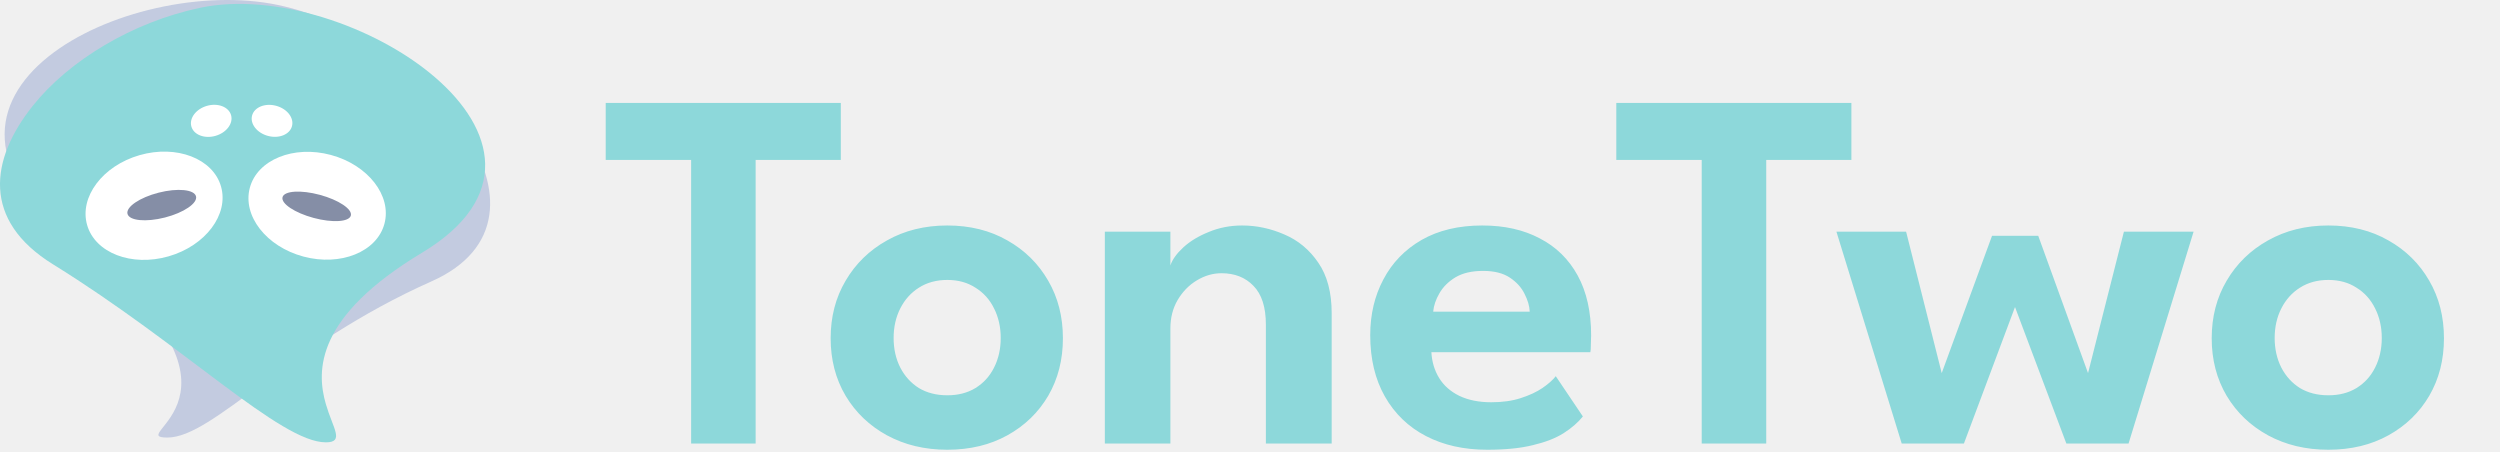
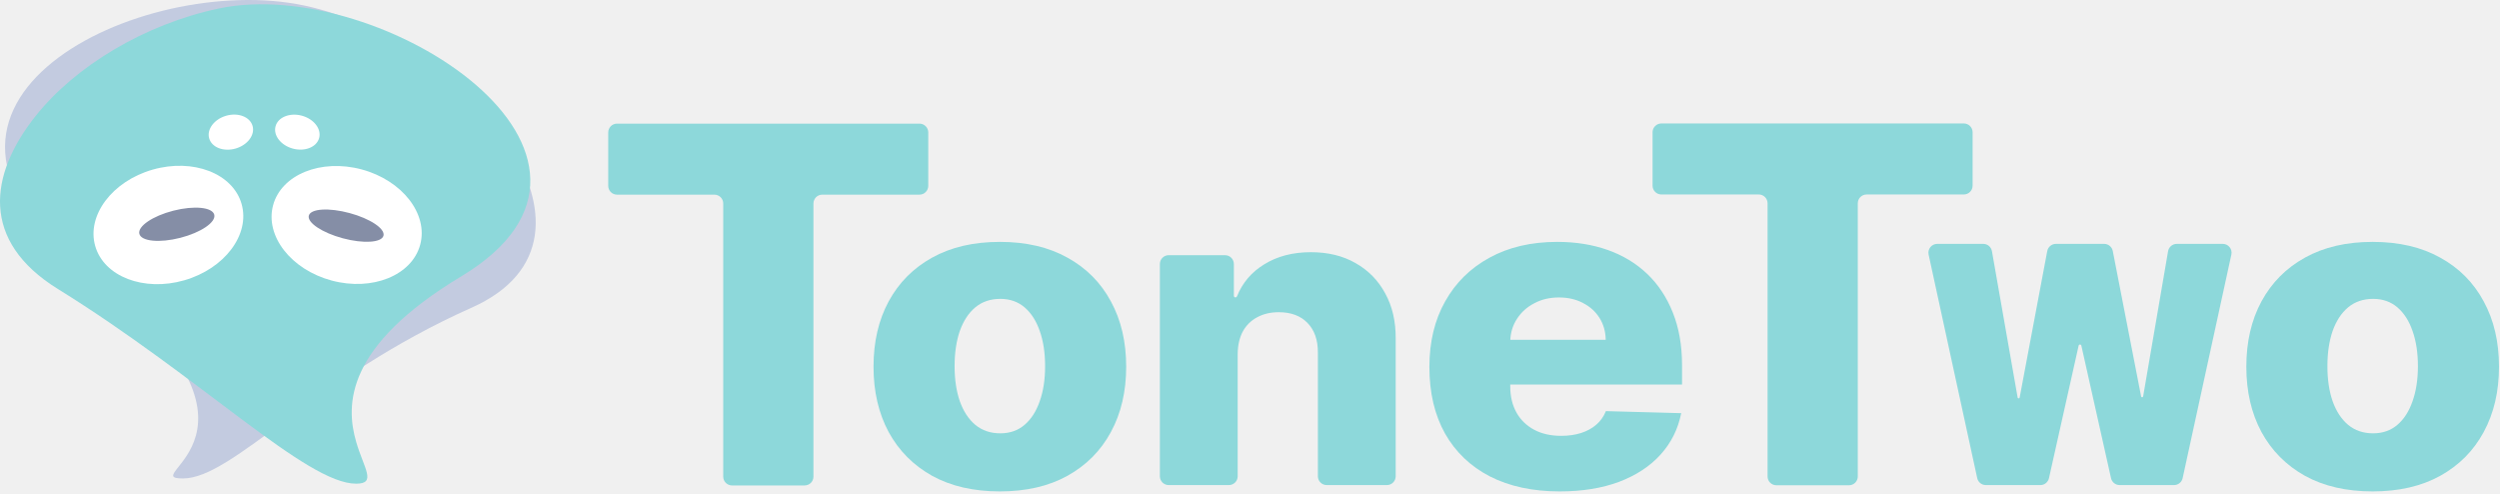
- <svg xmlns="http://www.w3.org/2000/svg" width="620" height="112" viewBox="0 0 620 112" fill="none">
+ <svg xmlns="http://www.w3.org/2000/svg" width="567" height="112" viewBox="0 0 567 112" fill="none">
+   <path d="M450.567 110.016C449.626 110.016 448.813 109.36 448.613 108.441L437.585 57.736C437.314 56.489 438.264 55.311 439.54 55.311H449.983C450.954 55.311 451.784 56.009 451.952 56.965L457.785 90.165C457.805 90.275 457.901 90.356 458.013 90.356C458.125 90.356 458.22 90.277 458.241 90.168L464.501 56.941C464.68 55.996 465.505 55.311 466.467 55.311H477.408C478.365 55.311 479.188 55.989 479.371 56.929L485.801 89.919C485.822 90.028 485.917 90.107 486.028 90.107C486.141 90.107 486.238 90.026 486.257 89.914L491.917 56.972C492.082 56.013 492.914 55.311 493.888 55.311H504.323C505.599 55.311 506.549 56.49 506.277 57.737L495.222 108.442C495.022 109.361 494.209 110.016 493.268 110.016H480.925C479.989 110.016 479.178 109.366 478.973 108.453L472.24 78.387C472.208 78.243 472.08 78.14 471.932 78.14C471.784 78.14 471.656 78.243 471.624 78.387L464.891 108.453C464.686 109.366 463.875 110.016 462.939 110.016H450.567Z" fill="#8DD8DA" />
+   <path d="M376.953 44.107C375.849 44.107 374.953 43.211 374.953 42.107V30C374.953 28.895 375.849 28 376.953 28H445.568C446.672 28 447.568 28.895 447.568 30V42.107C447.568 43.211 446.672 44.107 445.568 44.107H423.517C422.413 44.107 421.517 45.002 421.517 46.107V108.057C421.517 109.161 420.622 110.057 419.517 110.057H403.046C401.941 110.057 401.046 109.161 401.046 108.057V46.107C401.046 45.002 400.15 44.107 399.046 44.107H376.953Z" fill="#8DD8DA" />
+   <path d="M353.891 111.451C347.775 111.451 342.497 110.32 338.056 108.059C333.64 105.774 330.24 102.525 327.854 98.312C325.494 94.075 324.314 89.041 324.314 83.209C324.314 77.544 325.507 72.593 327.892 68.356C330.278 64.096 333.64 60.787 337.98 58.431C342.319 56.05 347.433 54.86 353.32 54.86C357.482 54.86 361.289 55.467 364.74 56.681C368.191 57.895 371.173 59.692 373.686 62.072C376.198 64.453 378.152 67.392 379.548 70.891C380.943 74.366 381.641 78.353 381.641 82.852V87.208H330.823V77.068H364.321C364.296 75.211 363.826 73.557 362.913 72.105C361.999 70.653 360.743 69.523 359.144 68.713C357.571 67.88 355.756 67.464 353.701 67.464C351.62 67.464 349.755 67.904 348.105 68.785C346.456 69.642 345.149 70.82 344.184 72.319C343.22 73.795 342.713 75.473 342.662 77.354V87.672C342.662 89.91 343.131 91.873 344.07 93.563C345.009 95.23 346.341 96.527 348.067 97.455C349.793 98.383 351.848 98.847 354.234 98.847C355.883 98.847 357.381 98.633 358.726 98.205C360.071 97.776 361.225 97.146 362.19 96.312C363.154 95.479 363.877 94.456 364.359 93.242L381.451 93.706C380.74 97.3 379.18 100.43 376.769 103.096C374.383 105.738 371.249 107.797 367.367 109.273C363.484 110.725 358.992 111.451 353.891 111.451Z" fill="#8DD8DA" />
+   <path d="M280.82 80.28V108.016C280.82 109.12 279.924 110.016 278.82 110.016H265.165C264.06 110.016 263.165 109.12 263.165 108.016V59.877C263.165 58.772 264.06 57.877 265.165 57.877H277.953C279.058 57.877 279.953 58.772 279.953 59.877V67.085C279.953 67.286 280.116 67.449 280.317 67.449C280.467 67.449 280.602 67.356 280.658 67.216C281.897 64.136 283.961 61.713 286.849 59.947C289.809 58.114 293.335 57.198 297.427 57.198C301.326 57.198 304.708 58.024 307.572 59.676C310.46 61.305 312.699 63.591 314.287 66.532C315.9 69.452 316.694 72.869 316.67 76.784V108.016C316.67 109.12 315.775 110.016 314.67 110.016H301.016C299.911 110.016 299.016 109.12 299.016 108.016V80.043C299.04 77.146 298.257 74.883 296.669 73.254C295.104 71.624 292.926 70.809 290.134 70.809C288.281 70.809 286.644 71.194 285.224 71.964C283.828 72.71 282.745 73.785 281.975 75.188C281.229 76.591 280.844 78.289 280.82 80.28Z" fill="#8DD8DA" />
+   <path d="M538.336 111.451C532.377 111.451 527.255 110.273 522.97 107.916C518.71 105.536 515.423 102.227 513.108 97.991C510.818 93.73 509.673 88.791 509.673 83.173C509.673 77.532 510.818 72.593 513.108 68.356C515.423 64.096 518.71 60.787 522.97 58.431C527.255 56.05 532.377 54.86 538.336 54.86C544.296 54.86 549.405 56.05 553.665 58.431C557.95 60.787 561.238 64.096 563.528 68.356C565.843 72.593 567 77.532 567 83.173C567 88.791 565.843 93.73 563.528 97.991C561.238 102.227 557.95 105.536 553.665 107.916C549.405 110.273 544.296 111.451 538.336 111.451ZM538.447 98.276C540.614 98.276 542.449 97.633 543.951 96.348C545.453 95.063 546.598 93.278 547.386 90.993C548.199 88.707 548.605 86.065 548.605 83.066C548.605 80.02 548.199 77.354 547.386 75.069C546.598 72.784 545.453 70.998 543.951 69.713C542.449 68.428 540.614 67.785 538.447 67.785C536.206 67.785 534.31 68.428 532.759 69.713C531.232 70.998 530.062 72.784 529.25 75.069C528.462 77.354 528.068 80.02 528.068 83.066C528.068 86.065 528.462 88.707 529.25 90.993C530.062 93.278 531.232 95.063 532.759 96.348C534.31 97.633 536.206 98.276 538.447 98.276Z" fill="#8DD8DA" />
+   <path d="M226.858 111.451C220.898 111.451 215.776 110.273 211.491 107.916C207.231 105.536 203.944 102.227 201.629 97.991C199.339 93.73 198.194 88.791 198.194 83.173C198.194 77.532 199.339 72.593 201.629 68.356C203.944 64.096 207.231 60.787 211.491 58.431C215.776 56.05 220.898 54.86 226.858 54.86C232.817 54.86 237.927 56.05 242.187 58.431C246.471 60.787 249.759 64.096 252.049 68.356C254.364 72.593 255.521 77.532 255.521 83.173C255.521 88.791 254.364 93.73 252.049 97.991C249.759 102.227 246.471 105.536 242.187 107.916C237.927 110.273 232.817 111.451 226.858 111.451ZM226.968 98.276C229.135 98.276 230.97 97.633 232.472 96.348C233.974 95.063 235.119 93.278 235.907 90.993C236.72 88.707 237.126 86.065 237.126 83.066C237.126 80.02 236.72 77.354 235.907 75.069C235.119 72.784 233.974 70.998 232.472 69.713C230.97 68.428 229.135 67.785 226.968 67.785C224.727 67.785 222.831 68.428 221.28 69.713C219.753 70.998 218.583 72.784 217.771 75.069C216.983 77.354 216.589 80.02 216.589 83.066C216.589 86.065 216.983 88.707 217.771 90.993C218.583 93.278 219.753 95.063 221.28 96.348C222.831 97.633 224.727 98.276 226.968 98.276Z" fill="#8DD8DA" />
+   <path d="M140 44.148C138.895 44.148 138 43.252 138 42.148V30.041C138 28.936 138.895 28.041 140 28.041H208.615C209.719 28.041 210.615 28.936 210.615 30.041V42.148C210.615 43.252 209.719 44.148 208.615 44.148H186.564C185.459 44.148 184.564 45.043 184.564 46.148V108.098C184.564 109.202 183.669 110.098 182.564 110.098H166.093C164.988 110.098 164.093 109.202 164.093 108.098V46.148C164.093 45.043 163.197 44.148 162.093 44.148H140Z" fill="#8DD8DA" />
  <path d="M107.013 69.78C142.756 53.862 105.837 9.028 68.972 1.241C32.106 -6.546 -29.667 23.388 19.223 60.869C68.112 98.35 30.205 108.514 41.519 108.514C52.833 108.514 71.269 85.698 107.013 69.78Z" fill="#C3CBE0" />
  <path d="M13.134 65.546C-4.511 54.622 -2.477 39.586 8.074 26.315C17.038 15.042 32.817 5.468 49.702 1.918C86.464 -5.809 149.886 35.481 104.647 62.684C78.337 78.504 78.382 91.825 80.807 100.203C82.551 106.231 85.528 109.7 80.807 109.7C69.525 109.7 45.769 85.75 13.134 65.546Z" fill="#8DD8DA" />
-   <ellipse cx="17.277" cy="13.052" rx="17.277" ry="13.052" transform="matrix(0.961117 -0.276143 -0.275132 -0.961406 25.1951 68.3455)" fill="white" />
-   <ellipse cx="5.121" cy="3.869" rx="5.121" ry="3.869" transform="matrix(0.961117 -0.276143 -0.275132 -0.961406 48.5271 35.1044)" fill="white" />
+   <ellipse cx="17.277" cy="13.052" rx="17.277" ry="13.052" transform="matrix(0.961117 -0.276143 -0.275132 -0.961406 25.1953 68.3455)" fill="white" />
+   <ellipse cx="5.121" cy="3.869" rx="5.121" ry="3.869" transform="matrix(0.961117 -0.276143 -0.275132 -0.961406 48.5269 35.1045)" fill="white" />
  <ellipse cx="5.121" cy="3.869" rx="5.121" ry="3.869" transform="matrix(0.965926 0.258819 0.259834 -0.965653 61.5127 32.3811)" fill="white" />
  <ellipse cx="17.277" cy="13.052" rx="17.277" ry="13.052" transform="matrix(0.965926 0.258819 0.259834 -0.965653 58.5703 59.1582)" fill="white" />
  <ellipse cx="8.771" cy="3.178" rx="8.771" ry="3.178" transform="matrix(0.968755 -0.24802 -0.247001 -0.969015 32.4033 56.1182)" fill="#858EA6" />
-   <ellipse cx="8.771" cy="2.963" rx="8.771" ry="2.963" transform="matrix(0.965518 0.260337 0.261352 -0.965244 69.2949 51.756)" fill="#858EA6" />
-   <path d="M171.4 39.664H150.216V25.52H208.52V39.664H187.4V110H171.4V39.664ZM234.93 111.536C229.341 111.536 224.349 110.341 219.954 107.952C215.602 105.563 212.189 102.299 209.714 98.16C207.239 93.979 206.002 89.221 206.002 83.888C206.002 78.555 207.239 73.797 209.714 69.616C212.189 65.392 215.602 62.064 219.954 59.632C224.349 57.157 229.341 55.92 234.93 55.92C240.562 55.92 245.533 57.157 249.842 59.632C254.151 62.064 257.522 65.392 259.954 69.616C262.386 73.797 263.602 78.555 263.602 83.888C263.602 89.221 262.386 93.979 259.954 98.16C257.522 102.299 254.151 105.563 249.842 107.952C245.533 110.341 240.562 111.536 234.93 111.536ZM234.93 98.032C237.618 98.032 239.943 97.435 241.906 96.24C243.911 95.003 245.447 93.317 246.514 91.184C247.623 89.008 248.178 86.555 248.178 83.824C248.178 81.093 247.623 78.64 246.514 76.464C245.447 74.288 243.911 72.581 241.906 71.344C239.943 70.064 237.618 69.424 234.93 69.424C232.242 69.424 229.895 70.064 227.89 71.344C225.927 72.581 224.391 74.288 223.282 76.464C222.173 78.64 221.618 81.093 221.618 83.824C221.618 86.555 222.173 89.008 223.282 91.184C224.391 93.317 225.927 95.003 227.89 96.24C229.895 97.435 232.242 98.032 234.93 98.032ZM308.049 55.92C311.633 55.92 315.132 56.667 318.545 58.16C321.958 59.611 324.753 61.936 326.929 65.136C329.148 68.336 330.257 72.517 330.257 77.68V110H313.937V80.496C313.937 76.187 312.913 72.987 310.865 70.896C308.86 68.805 306.214 67.76 302.929 67.76C300.796 67.76 298.748 68.357 296.785 69.552C294.865 70.704 293.286 72.325 292.049 74.416C290.854 76.464 290.257 78.811 290.257 81.456V110H274.001V57.456H290.257V65.84C290.726 64.389 291.793 62.896 293.457 61.36C295.121 59.824 297.233 58.544 299.793 57.52C302.353 56.453 305.105 55.92 308.049 55.92ZM354.984 87.344C355.112 89.733 355.752 91.867 356.904 93.744C358.056 95.621 359.72 97.093 361.896 98.16C364.115 99.227 366.76 99.76 369.832 99.76C372.605 99.76 375.037 99.419 377.128 98.736C379.261 98.053 381.053 97.221 382.504 96.24C383.997 95.216 385.107 94.235 385.832 93.296L392.552 103.28C391.357 104.773 389.757 106.16 387.752 107.44C385.789 108.677 383.272 109.659 380.2 110.384C377.171 111.152 373.373 111.536 368.808 111.536C363.048 111.536 357.992 110.405 353.64 108.144C349.288 105.883 345.896 102.619 343.464 98.352C341.032 94.085 339.816 89.008 339.816 83.12C339.816 78 340.904 73.392 343.08 69.296C345.256 65.157 348.413 61.893 352.552 59.504C356.733 57.115 361.747 55.92 367.592 55.92C373.096 55.92 377.853 56.987 381.864 59.12C385.917 61.211 389.053 64.283 391.272 68.336C393.491 72.389 394.6 77.339 394.6 83.184C394.6 83.525 394.579 84.229 394.536 85.296C394.536 86.32 394.493 87.003 394.408 87.344H354.984ZM379.368 77.296C379.325 75.931 378.899 74.459 378.088 72.88C377.32 71.301 376.104 69.957 374.44 68.848C372.776 67.739 370.557 67.184 367.784 67.184C365.011 67.184 362.728 67.717 360.936 68.784C359.187 69.851 357.864 71.173 356.968 72.752C356.072 74.288 355.56 75.803 355.432 77.296H379.368ZM422.025 39.664H400.841V25.52H459.145V39.664H438.025V110H422.025V39.664ZM499.721 76.144L487.049 110H471.625L455.433 57.456H472.713L481.545 92.528L494.025 58.48H505.481L517.833 92.528L526.729 57.456H544.009L527.881 110H512.457L499.721 76.144ZM577.43 111.536C571.841 111.536 566.849 110.341 562.454 107.952C558.102 105.563 554.689 102.299 552.214 98.16C549.739 93.979 548.502 89.221 548.502 83.888C548.502 78.555 549.739 73.797 552.214 69.616C554.689 65.392 558.102 62.064 562.454 59.632C566.849 57.157 571.841 55.92 577.43 55.92C583.062 55.92 588.033 57.157 592.342 59.632C596.651 62.064 600.022 65.392 602.454 69.616C604.886 73.797 606.102 78.555 606.102 83.888C606.102 89.221 604.886 93.979 602.454 98.16C600.022 102.299 596.651 105.563 592.342 107.952C588.033 110.341 583.062 111.536 577.43 111.536ZM577.43 98.032C580.118 98.032 582.443 97.435 584.406 96.24C586.411 95.003 587.947 93.317 589.014 91.184C590.123 89.008 590.678 86.555 590.678 83.824C590.678 81.093 590.123 78.64 589.014 76.464C587.947 74.288 586.411 72.581 584.406 71.344C582.443 70.064 580.118 69.424 577.43 69.424C574.742 69.424 572.395 70.064 570.39 71.344C568.427 72.581 566.891 74.288 565.782 76.464C564.673 78.64 564.118 81.093 564.118 83.824C564.118 86.555 564.673 89.008 565.782 91.184C566.891 93.317 568.427 95.003 570.39 96.24C572.395 97.435 574.742 98.032 577.43 98.032Z" fill="#8DD8DA" />
+   <ellipse cx="8.771" cy="2.963" rx="8.771" ry="2.963" transform="matrix(0.965518 0.260337 0.261352 -0.965244 69.2949 51.7561)" fill="#858EA6" />
</svg>
